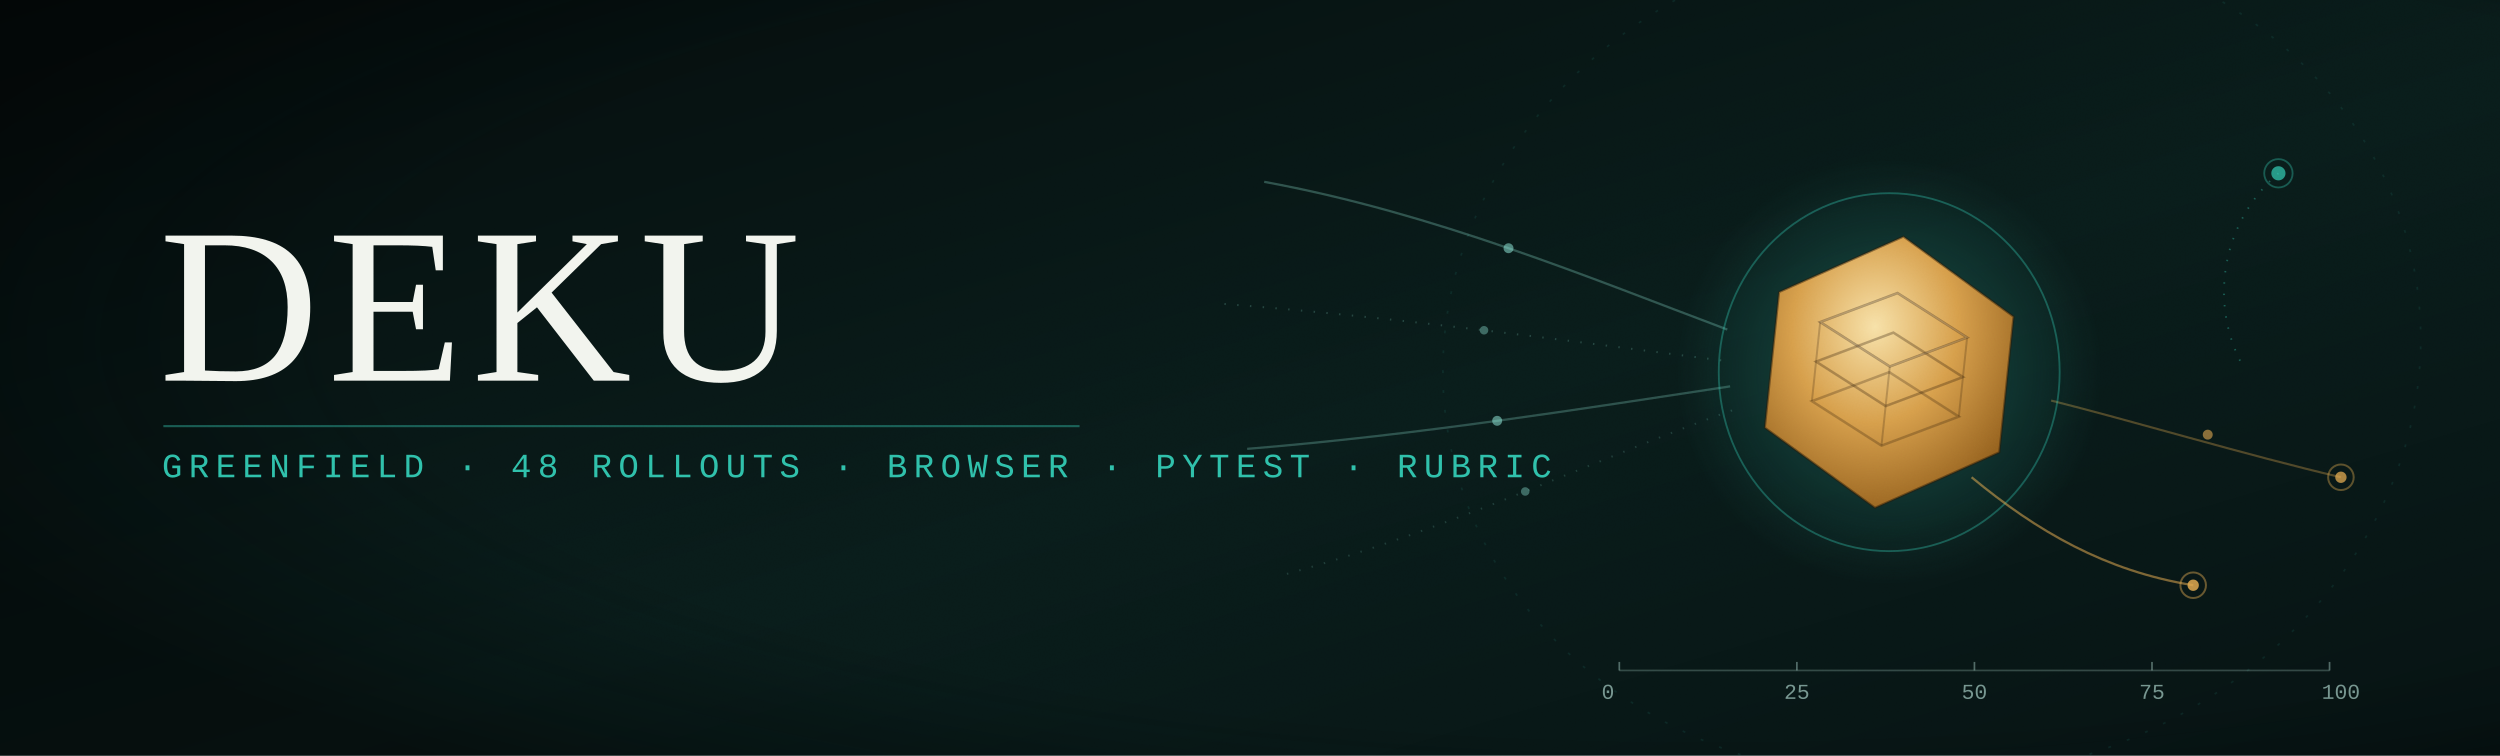
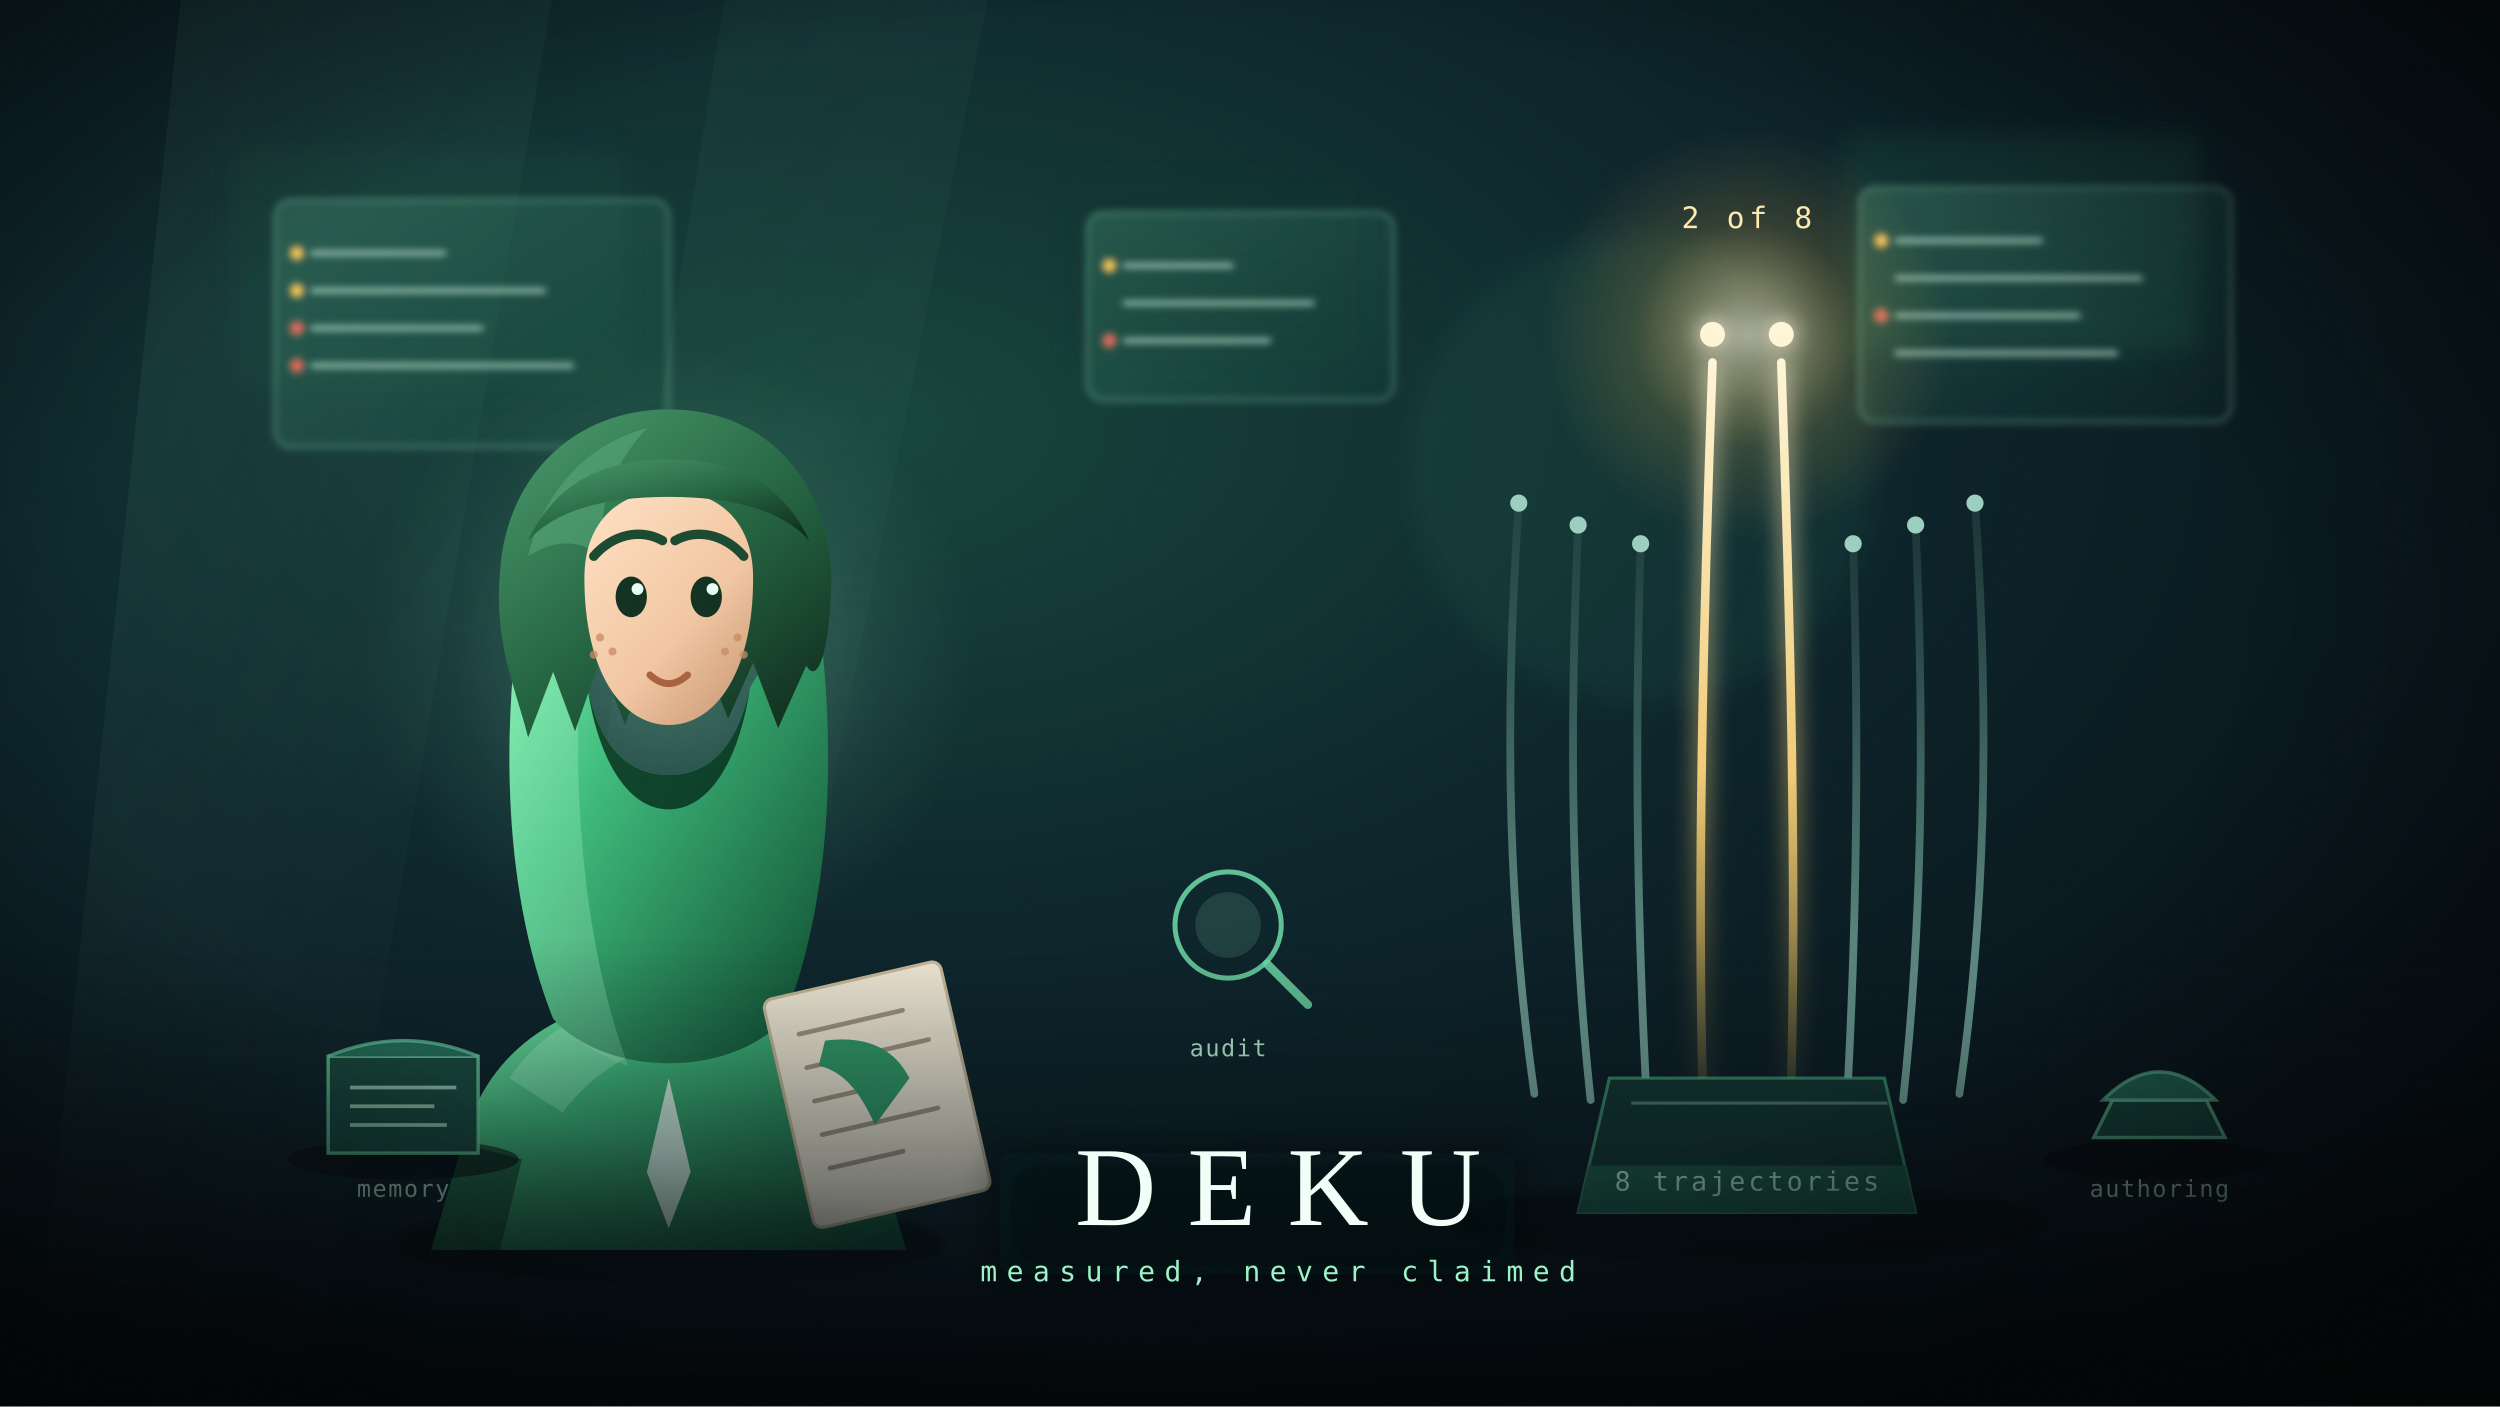
- <svg xmlns="http://www.w3.org/2000/svg" width="1760" height="532" viewBox="0 0 1760 532" role="img" aria-label="DEKU: greenfield application builds measured from a prose brief, an empty /app and a live browser walkthrough">
+ <svg xmlns="http://www.w3.org/2000/svg" viewBox="0 0 1600 900" width="1600" height="900" role="img" aria-labelledby="t d">
  <defs>
-     <linearGradient id="bg" x1="0%" y1="0%" x2="100%" y2="100%">
-       <stop offset="0%" stop-color="#050c0c" />
-       <stop offset="55%" stop-color="#0a1e1c" />
-       <stop offset="100%" stop-color="#071313" />
-     </linearGradient>
-     <radialGradient id="vignette" cx="68%" cy="45%" r="75%">
-       <stop offset="0%" stop-color="#0d2624" stop-opacity="0" />
-       <stop offset="70%" stop-color="#020707" stop-opacity="0" />
-       <stop offset="100%" stop-color="#010404" stop-opacity="0.55" />
-     </radialGradient>
-     <radialGradient id="seal" cx="42%" cy="34%" r="78%">
-       <stop offset="0%" stop-color="#f7e2ab" />
-       <stop offset="45%" stop-color="#d8a24e" />
-       <stop offset="100%" stop-color="#8a5715" />
-     </radialGradient>
-     <radialGradient id="sealGlow" cx="50%" cy="50%" r="50%">
-       <stop offset="0%" stop-color="#35d0ba" stop-opacity="0.32" />
-       <stop offset="100%" stop-color="#35d0ba" stop-opacity="0" />
-     </radialGradient>
-     <filter id="grain" x="0%" y="0%" width="100%" height="100%">
-       <feTurbulence type="fractalNoise" baseFrequency="0.85" numOctaves="2" stitchTiles="stitch" />
-       <feColorMatrix values="0 0 0 0 0  0 0 0 0 0  0 0 0 0 0  0 0 0 0.65 0" />
-     </filter>
-     <clipPath id="frame">
-       <rect x="0" y="0" width="1760" height="532" />
-     </clipPath>
+     <radialGradient id="sky" cx="34%" cy="30%" r="86%">
+       <stop offset="0%" stop-color="#16463c" />
+       <stop offset="42%" stop-color="#0c252c" />
+       <stop offset="100%" stop-color="#040a10" />
+     </radialGradient>
+     <linearGradient id="shaft" x1="0" y1="0" x2="0.6" y2="1">
+       <stop offset="0%" stop-color="#9df3c6" stop-opacity="0.16" />
+       <stop offset="100%" stop-color="#9df3c6" stop-opacity="0" />
+     </linearGradient>
+     <linearGradient id="floor" x1="0" y1="0" x2="0" y2="1">
+       <stop offset="0%" stop-color="#08171d" stop-opacity="0" />
+       <stop offset="100%" stop-color="#03070b" />
+     </linearGradient>
+     <linearGradient id="pane" x1="0" y1="0" x2="1" y2="1">
+       <stop offset="0%" stop-color="#8ef0c0" stop-opacity="0.18" />
+       <stop offset="100%" stop-color="#2bb27a" stop-opacity="0.03" />
+     </linearGradient>
+     <linearGradient id="hood" x1="0.1" y1="0" x2="1" y2="0.9">
+       <stop offset="0%" stop-color="#7cf0ad" />
+       <stop offset="34%" stop-color="#3fbc7c" />
+       <stop offset="100%" stop-color="#0e4f31" />
+     </linearGradient>
+     <linearGradient id="hair" x1="0.1" y1="0" x2="0.9" y2="1">
+       <stop offset="0%" stop-color="#48986a" />
+       <stop offset="55%" stop-color="#22613f" />
+       <stop offset="100%" stop-color="#0d2b1b" />
+     </linearGradient>
+     <linearGradient id="skin" x1="0.1" y1="0" x2="0.9" y2="1">
+       <stop offset="0%" stop-color="#ffe0c2" />
+       <stop offset="60%" stop-color="#f2c6a2" />
+       <stop offset="100%" stop-color="#c99873" />
+     </linearGradient>
+     <linearGradient id="live" x1="0" y1="1" x2="0" y2="0">
+       <stop offset="0%" stop-color="#f6c453" stop-opacity="0.1" />
+       <stop offset="45%" stop-color="#f9d179" stop-opacity="0.95" />
+       <stop offset="100%" stop-color="#fff6d8" />
+     </linearGradient>
+     <linearGradient id="dead" x1="0" y1="1" x2="0" y2="0">
+       <stop offset="0%" stop-color="#7fb3a6" stop-opacity="0.95" />
+       <stop offset="58%" stop-color="#5c8c81" stop-opacity="0.62" />
+       <stop offset="100%" stop-color="#41665d" stop-opacity="0.28" />
+     </linearGradient>
+     <radialGradient id="halo" cx="50%" cy="50%" r="50%">
+       <stop offset="0%" stop-color="#a9ffd6" stop-opacity="0.30" />
+       <stop offset="70%" stop-color="#a9ffd6" stop-opacity="0.06" />
+       <stop offset="100%" stop-color="#a9ffd6" stop-opacity="0" />
+     </radialGradient>
+     <radialGradient id="verdict" cx="50%" cy="50%" r="50%">
+       <stop offset="0%" stop-color="#fff6d8" stop-opacity="0.62" />
+       <stop offset="55%" stop-color="#f6c453" stop-opacity="0.16" />
+       <stop offset="100%" stop-color="#f6c453" stop-opacity="0" />
+     </radialGradient>
+     <radialGradient id="vig" cx="46%" cy="44%" r="74%">
+       <stop offset="58%" stop-color="#000" stop-opacity="0" />
+       <stop offset="100%" stop-color="#000" stop-opacity="0.78" />
+     </radialGradient>
+     <filter id="far" x="-30%" y="-30%" width="160%" height="160%">
+       <feGaussianBlur stdDeviation="9" />
+     </filter>
+     <filter id="mid" x="-30%" y="-30%" width="160%" height="160%">
+       <feGaussianBlur stdDeviation="2.4" />
+     </filter>
+     <filter id="soft" x="-40%" y="-40%" width="180%" height="180%">
+       <feGaussianBlur stdDeviation="14" />
+     </filter>
+     <filter id="glow" x="-80%" y="-80%" width="260%" height="260%">
+       <feGaussianBlur stdDeviation="7" result="b" />
+       <feMerge>
+         <feMergeNode in="b" />
+         <feMergeNode in="SourceGraphic" />
+       </feMerge>
+     </filter>
+     <filter id="grain" x="0" y="0" width="100%" height="100%">
+       <feTurbulence type="fractalNoise" baseFrequency="0.85" numOctaves="3" result="n" />
+       <feColorMatrix in="n" type="saturate" values="0" />
+       <feComponentTransfer>
+         <feFuncA type="linear" slope="0.045" />
+       </feComponentTransfer>
+     </filter>
  </defs>
-   <g clip-path="url(#frame)">
-     <rect x="0" y="0" width="1760" height="532" fill="url(#bg)" />
-     <rect x="0" y="0" width="1760" height="532" fill="url(#vignette)" />
-     <ellipse cx="1360" cy="250" rx="345" ry="300" fill="none" stroke="#35d0ba" stroke-opacity="0.10" stroke-dasharray="2 12" stroke-width="1.2" transform="rotate(-8 1360 250)" />
-     <g fill="none">
-       <path d="M 1604 122 A 110 110 0 0 0 1578 256" stroke="#35d0ba" stroke-opacity="0.38" stroke-dasharray="1 7" stroke-width="1.3" />
-       <circle cx="1604" cy="122" r="5" fill="#35d0ba" fill-opacity="0.7" />
-       <circle cx="1604" cy="122" r="10" fill="none" stroke="#35d0ba" stroke-opacity="0.35" stroke-width="1.3" />
-     </g>
-     <g fill="none">
-       <path d="M 890 128 C 1010 150 1120 196 1216 232" stroke="#8fe3d4" stroke-opacity="0.30" stroke-width="1.6" />
-       <path d="M 862 214 C 990 224 1104 240 1214 254" stroke="#8fe3d4" stroke-opacity="0.22" stroke-width="1.4" stroke-dasharray="1 8" />
-       <path d="M 878 316 C 1000 306 1112 288 1218 272" stroke="#8fe3d4" stroke-opacity="0.28" stroke-width="1.6" />
-       <path d="M 906 404 C 1024 372 1130 320 1222 288" stroke="#8fe3d4" stroke-opacity="0.18" stroke-width="1.4" stroke-dasharray="1 8" />
-       <path d="M 1648 336 C 1580 320 1500 296 1444 282" stroke="#e2ac52" stroke-opacity="0.34" stroke-width="1.5" />
-       <circle cx="1062" cy="174.75" r="3.5" fill="#8fe3d4" fill-opacity="0.55" />
-       <circle cx="1044.75" cy="232.5" r="3" fill="#8fe3d4" fill-opacity="0.4" />
-       <circle cx="1054" cy="296.25" r="3.5" fill="#8fe3d4" fill-opacity="0.55" />
-       <circle cx="1073.75" cy="346" r="3" fill="#8fe3d4" fill-opacity="0.4" />
-       <circle cx="1554.25" cy="306" r="3.5" fill="#e2ac52" fill-opacity="0.6" />
-       <circle cx="1648" cy="336" r="4" fill="#e2ac52" fill-opacity="0.75" />
-       <circle cx="1648" cy="336" r="9" fill="none" stroke="#e2ac52" stroke-opacity="0.4" stroke-width="1.4" />
-     </g>
-     <g transform="translate(1330,262)">
-       <circle cx="0" cy="0" r="150" fill="url(#sealGlow)" />
-       <ellipse cx="0" cy="0" rx="120" ry="126" fill="none" stroke="#35d0ba" stroke-opacity="0.35" stroke-width="1.3" />
-       <g transform="rotate(6)">
-         <polygon points="0,-96 83,-48 83,48 0,96 -83,48 -83,-48" fill="url(#seal)" stroke="#2c1a06" stroke-opacity="0.45" stroke-width="1.6" />
-         <path d="M -52,-30 L 0,-56 L 52,-30 L 0,-4 Z" fill="none" stroke="#2c1a06" stroke-opacity="0.34" stroke-width="1.8" />
-         <path d="M -52,-2 L 0,-28 L 52,-2 L 0,24 Z" fill="none" stroke="#2c1a06" stroke-opacity="0.30" stroke-width="1.8" />
-         <path d="M -52,26 L 0,0 L 52,26 L 0,52 Z" fill="none" stroke="#2c1a06" stroke-opacity="0.26" stroke-width="1.8" />
-         <path d="M -52,-30 L -52,26 M 52,-30 L 52,26 M 0,-4 L 0,52" stroke="#2c1a06" stroke-opacity="0.22" stroke-width="1.4" />
-         <path d="M -52,-30 L 0,-56 L 52,-30 L 0,-4 Z" fill="none" stroke="#fdf3df" stroke-opacity="0.16" stroke-width="1" />
+   <rect width="1600" height="900" fill="url(#sky)" />
+   <g opacity="0.5">
+     <path d="M120 -40 L360 -40 L200 900 L20 900 Z" fill="url(#shaft)" />
+     <path d="M470 -40 L640 -40 L455 900 L320 900 Z" fill="url(#shaft)" opacity="0.6" />
+   </g>
+   <g filter="url(#far)" opacity="0.44">
+     <rect x="150" y="96" width="250" height="150" rx="10" fill="#14453a" />
+     <rect x="1178" y="86" width="230" height="140" rx="10" fill="#14453a" />
+     <rect x="688" y="118" width="180" height="112" rx="10" fill="#11362f" />
+     <circle cx="1052" cy="300" r="150" fill="#2f9a72" opacity="0.22" />
+   </g>
+   <g filter="url(#mid)">
+     <g fill="url(#pane)" stroke="#9df3c6" stroke-opacity="0.4" stroke-width="1.6">
+       <rect x="176" y="128" width="252" height="158" rx="10" />
+       <rect x="1190" y="120" width="238" height="150" rx="10" />
+       <rect x="696" y="136" width="196" height="120" rx="10" />
+     </g>
+     <g stroke="#cffbe4" stroke-opacity="0.7" stroke-width="3" stroke-linecap="round">
+       <path d="M200 162 h84" />
+       <path d="M200 186 h148" />
+       <path d="M200 210 h108" />
+       <path d="M200 234 h166" />
+       <path d="M1214 154 h92" />
+       <path d="M1214 178 h156" />
+       <path d="M1214 202 h116" />
+       <path d="M1214 226 h140" />
+       <path d="M720 170 h68" />
+       <path d="M720 194 h120" />
+       <path d="M720 218 h92" />
+     </g>
+     <g fill="#f6c453">
+       <circle cx="190" cy="162" r="4.5" />
+       <circle cx="190" cy="186" r="4.5" />
+       <circle cx="1204" cy="154" r="4.5" />
+       <circle cx="710" cy="170" r="4.5" />
+     </g>
+     <g fill="#e2665a">
+       <circle cx="190" cy="210" r="4.5" />
+       <circle cx="190" cy="234" r="4.5" />
+       <circle cx="1204" cy="202" r="4.5" />
+       <circle cx="710" cy="218" r="4.5" />
+     </g>
+   </g>
+   <g transform="translate(66,0)">
+     <circle cx="1052" cy="214" r="132" fill="url(#verdict)" />
+     <g fill="#fff6d8" filter="url(#glow)">
+       <circle cx="1030" cy="214" r="8" />
+       <circle cx="1074" cy="214" r="8" />
+     </g>
+     <text x="1052" y="146" font-family="Menlo,Consolas,monospace" font-size="19" fill="#ffeab4" text-anchor="middle" letter-spacing="3">2 of 8</text>
+   </g>
+   <g transform="translate(66,0)">
+     <path d="M916 700 C 900 588 896 468 906 322" stroke="url(#dead)" stroke-width="5" fill="none" stroke-linecap="round" />
+     <path d="M952 704 C 940 592 938 476 944 336" stroke="url(#dead)" stroke-width="5" fill="none" stroke-linecap="round" />
+     <path d="M988 706 C 982 594 980 482 984 348" stroke="url(#dead)" stroke-width="5" fill="none" stroke-linecap="round" />
+     <path d="M1116 706 C 1122 594 1124 482 1120 348" stroke="url(#dead)" stroke-width="5" fill="none" stroke-linecap="round" />
+     <path d="M1152 704 C 1164 592 1166 476 1160 336" stroke="url(#dead)" stroke-width="5" fill="none" stroke-linecap="round" />
+     <path d="M1188 700 C 1204 588 1208 468 1198 322" stroke="url(#dead)" stroke-width="5" fill="none" stroke-linecap="round" />
+     <g fill="#9ccfc0">
+       <circle cx="906" cy="322" r="5.5" />
+       <circle cx="944" cy="336" r="5.5" />
+       <circle cx="984" cy="348" r="5.5" />
+       <circle cx="1120" cy="348" r="5.5" />
+       <circle cx="1160" cy="336" r="5.5" />
+       <circle cx="1198" cy="322" r="5.5" />
+     </g>
+     <g filter="url(#glow)">
+       <path d="M1024 708 C 1020 566 1024 400 1030 232" stroke="url(#live)" stroke-width="5.5" fill="none" stroke-linecap="round" />
+       <path d="M1080 708 C 1084 566 1080 400 1074 232" stroke="url(#live)" stroke-width="5.5" fill="none" stroke-linecap="round" />
+     </g>
+   </g>
+   <g transform="translate(66,0)">
+     <ellipse cx="1052" cy="782" rx="190" ry="26" fill="#000" opacity="0.6" filter="url(#mid)" />
+     <path d="M944 776 h216 l-20 -86 h-176 Z" fill="#0f322c" stroke="#4fc78d" stroke-opacity="0.62" stroke-width="2" />
+     <path d="M944 776 h216 l-7 -30 h-202 Z" fill="#1a5c47" />
+     <path d="M978 706 h164" stroke="#9df3c6" stroke-opacity="0.4" stroke-width="2" />
+     <text x="1052" y="762" font-family="Menlo,Consolas,monospace" font-size="17" fill="#bff7d8" text-anchor="middle" letter-spacing="2">8 trajectories</text>
+   </g>
+   <g transform="translate(-132,26)">
+     <ellipse cx="560" cy="770" rx="176" ry="26" fill="#000" opacity="0.62" filter="url(#mid)" />
+     <circle cx="560" cy="392" r="196" fill="url(#halo)" />
+     <path d="M560 610 C 486 614 442 650 428 706 L 408 774 L 712 774 L 692 706 C 678 650 634 614 560 610 Z" fill="url(#hood)" />
+     <path d="M560 610 C 512 614 478 634 458 664 L 492 686 C 512 660 536 646 560 642 Z" fill="#b6ffd6" opacity="0.34" />
+     <path d="M428 706 L 408 774 L 452 774 L 466 716 Z" fill="#0a3a24" opacity="0.6" />
+     <path d="M470 330 C 452 430 452 540 486 626 C 520 664 600 664 634 626 C 668 540 668 430 650 330 C 636 372 622 398 612 414 C 604 452 586 470 560 470 C 534 470 516 452 508 414 C 498 398 484 372 470 330 Z" fill="url(#hood)" />
+     <path d="M470 330 C 452 430 452 540 486 626 C 500 640 516 650 534 656 C 500 566 496 440 508 350 Z" fill="#b6ffd6" opacity="0.26" />
+     <path d="M508 414 C 516 452 534 470 560 470 C 586 470 604 452 612 414 C 606 456 588 492 560 492 C 532 492 514 456 508 414 Z" fill="#06301d" opacity="0.85" />
+     <path d="M560 664 L 546 724 L 560 760 L 574 724 Z" fill="#eafff4" opacity="0.9" />
+     <path d="M560 236 C 500 236 456 278 452 340 C 448 386 462 414 470 446            L 486 404 L 500 442 L 516 396 L 532 438 L 548 392 L 566 436 L 582 394 L 598 434 L 614 398 L 630 440 L 648 400            C 656 414 664 386 664 340 C 660 278 620 236 560 236 Z" fill="url(#hair)" />
+     <path d="M470 330 C 480 288 508 258 546 248 C 522 274 514 302 518 330 C 500 318 486 320 470 330 Z" fill="#59ad7c" opacity="0.5" />
+     <path d="M506 344 C 506 404 530 438 560 438 C 590 438 614 404 614 344 C 614 306 590 288 560 288 C 530 288 506 306 506 344 Z" fill="url(#skin)" />
+     <path d="M470 320 C 486 286 514 268 560 268 C 606 268 634 286 650 320 C 632 300 600 292 560 292 C 520 292 488 300 470 320 Z" fill="url(#hair)" />
+     <path d="M512 330 C 524 316 542 312 556 320 M608 330 C 596 316 578 312 564 320" stroke="#1b4a30" stroke-width="6" fill="none" stroke-linecap="round" />
+     <g fill="#12311f">
+       <ellipse cx="536" cy="356" rx="10" ry="13" />
+       <ellipse cx="584" cy="356" rx="10" ry="13" />
+     </g>
+     <g fill="#eafff4">
+       <circle cx="540" cy="351" r="3.8" />
+       <circle cx="588" cy="351" r="3.8" />
+     </g>
+     <g fill="#c98a63" opacity="0.75">
+       <circle cx="516" cy="382" r="2.6" />
+       <circle cx="524" cy="391" r="2.6" />
+       <circle cx="512" cy="393" r="2.6" />
+       <circle cx="604" cy="382" r="2.6" />
+       <circle cx="596" cy="391" r="2.6" />
+       <circle cx="608" cy="393" r="2.6" />
+     </g>
+     <path d="M548 406 q12 11 24 0" stroke="#a8623f" stroke-width="4.5" fill="none" stroke-linecap="round" />
+     <g transform="rotate(-13 690 660)">
+       <rect x="632" y="600" width="116" height="150" rx="6" fill="#f3ead6" stroke="#c9b998" stroke-width="2" />
+       <g stroke="#8d7f66" stroke-width="3" stroke-linecap="round" opacity="0.8">
+         <path d="M650 626 h68" />
+         <path d="M650 648 h80" />
+         <path d="M650 670 h58" />
+         <path d="M650 692 h76" />
+         <path d="M650 714 h48" />
      </g>
-       <path d="M 58,74 C 104,112 152,140 214,150" fill="none" stroke="#e2ac52" stroke-opacity="0.55" stroke-width="1.6" />
-       <circle cx="214" cy="150" r="4" fill="#e2ac52" fill-opacity="0.85" />
-       <circle cx="214" cy="150" r="9" fill="none" stroke="#e2ac52" stroke-opacity="0.45" stroke-width="1.4" />
-     </g>
-     <g font-family="Georgia, 'Iowan Old Style', 'Times New Roman', ui-serif, serif">
-       <text x="112" y="268" font-size="156" letter-spacing="6" fill="#f2f4ee">DEKU</text>
-     </g>
-     <line x1="115" y1="300" x2="760" y2="300" stroke="#35d0ba" stroke-opacity="0.4" stroke-width="1.5" />
-     <text x="114" y="336" font-family="'JetBrains Mono','SF Mono','Berkeley Mono',ui-monospace,'Courier New',monospace" font-size="24" letter-spacing="4.5" fill="#35d0ba" fill-opacity="0.92">GREENFIELD · 48 ROLLOUTS · BROWSER · PYTEST · RUBRIC</text>
-     <g transform="translate(1140,472)" font-family="'JetBrains Mono','SF Mono','Berkeley Mono',ui-monospace,'Courier New',monospace" font-size="15" fill="#9fc4bc" fill-opacity="0.75">
-       <line x1="0" y1="0" x2="500" y2="0" stroke="#9fc4bc" stroke-opacity="0.3" stroke-width="1.2" />
-       <line x1="0" y1="-6" x2="0" y2="0" stroke="#9fc4bc" stroke-opacity="0.5" stroke-width="1.2" />
-       <line x1="125" y1="-6" x2="125" y2="0" stroke="#9fc4bc" stroke-opacity="0.5" stroke-width="1.2" />
-       <line x1="250" y1="-6" x2="250" y2="0" stroke="#9fc4bc" stroke-opacity="0.5" stroke-width="1.2" />
-       <line x1="375" y1="-6" x2="375" y2="0" stroke="#9fc4bc" stroke-opacity="0.5" stroke-width="1.2" />
-       <line x1="500" y1="-6" x2="500" y2="0" stroke="#9fc4bc" stroke-opacity="0.5" stroke-width="1.2" />
-       <text x="-8" y="20" text-anchor="middle">0</text>
-       <text x="125" y="20" text-anchor="middle">25</text>
-       <text x="250" y="20" text-anchor="middle">50</text>
-       <text x="375" y="20" text-anchor="middle">75</text>
-       <text x="508" y="20" text-anchor="middle">100</text>
-     </g>
-     <rect x="0" y="0" width="1760" height="532" filter="url(#grain)" opacity="0.05" style="mix-blend-mode:overlay" />
+     </g>
+     <path d="M660 640 C 690 636 706 648 714 664 L 692 694 C 682 672 672 660 656 656 Z" fill="#2f9a66" />
+   </g>
+   <g>
+     <g transform="translate(206,650)">
+       <ellipse cx="52" cy="92" rx="74" ry="13" fill="#000" opacity="0.55" />
+       <path d="M4 26 h96 v62 h-96 Z" fill="#16493d" stroke="#6fdca8" stroke-opacity="0.8" stroke-width="2.2" />
+       <path d="M4 26 q48 -20 96 0" fill="#22705a" stroke="#6fdca8" stroke-opacity="0.7" stroke-width="2.2" />
+       <g stroke="#bff7d8" stroke-opacity="0.75" stroke-width="2.4">
+         <path d="M18 46 h68" />
+         <path d="M18 58 h54" />
+         <path d="M18 70 h62" />
+       </g>
+       <text x="52" y="116" font-family="Menlo,Consolas,monospace" font-size="15" fill="#bff7d8" text-anchor="middle" letter-spacing="1">memory</text>
+     </g>
+     <g transform="translate(1330,650)">
+       <ellipse cx="52" cy="92" rx="74" ry="13" fill="#000" opacity="0.55" />
+       <path d="M10 78 h84 l-12 -24 h-60 Z" fill="#16493d" stroke="#6fdca8" stroke-opacity="0.8" stroke-width="2.2" />
+       <path d="M16 54 q36 -36 72 0 Z" fill="#22705a" stroke="#6fdca8" stroke-opacity="0.7" stroke-width="2.2" />
+       <path d="M52 18 v22" stroke="#f9d179" stroke-width="5" stroke-linecap="round" filter="url(#glow)" />
+       <text x="52" y="116" font-family="Menlo,Consolas,monospace" font-size="15" fill="#bff7d8" text-anchor="middle" letter-spacing="1">authoring</text>
+     </g>
+     <g transform="translate(742,548)">
+       <circle cx="44" cy="44" r="34" fill="none" stroke="#6fdca8" stroke-opacity="0.85" stroke-width="3.2" />
+       <circle cx="44" cy="44" r="21" fill="#9df3c6" opacity="0.14" />
+       <path d="M69 69 l26 26" stroke="#6fdca8" stroke-opacity="0.85" stroke-width="5.5" stroke-linecap="round" />
+       <text x="44" y="128" font-family="Menlo,Consolas,monospace" font-size="15" fill="#bff7d8" text-anchor="middle" letter-spacing="1">audit</text>
+     </g>
+   </g>
+   <rect y="600" width="1600" height="300" fill="url(#floor)" />
+   <rect width="1600" height="900" fill="url(#vig)" />
+   <rect width="1600" height="900" filter="url(#grain)" opacity="0.55" />
+   <g text-anchor="middle">
+     <rect x="640" y="738" width="330" height="78" rx="8" fill="#03070b" opacity="0.55" filter="url(#soft)" />
+     <text x="818" y="784" font-family="Georgia,'Times New Roman',serif" font-size="72" letter-spacing="20" fill="#f2fff8">DEKU</text>
+     <text x="818" y="820" font-family="Menlo,Consolas,monospace" font-size="18" letter-spacing="6" fill="#9df3c6">measured, never claimed</text>
  </g>
</svg>
